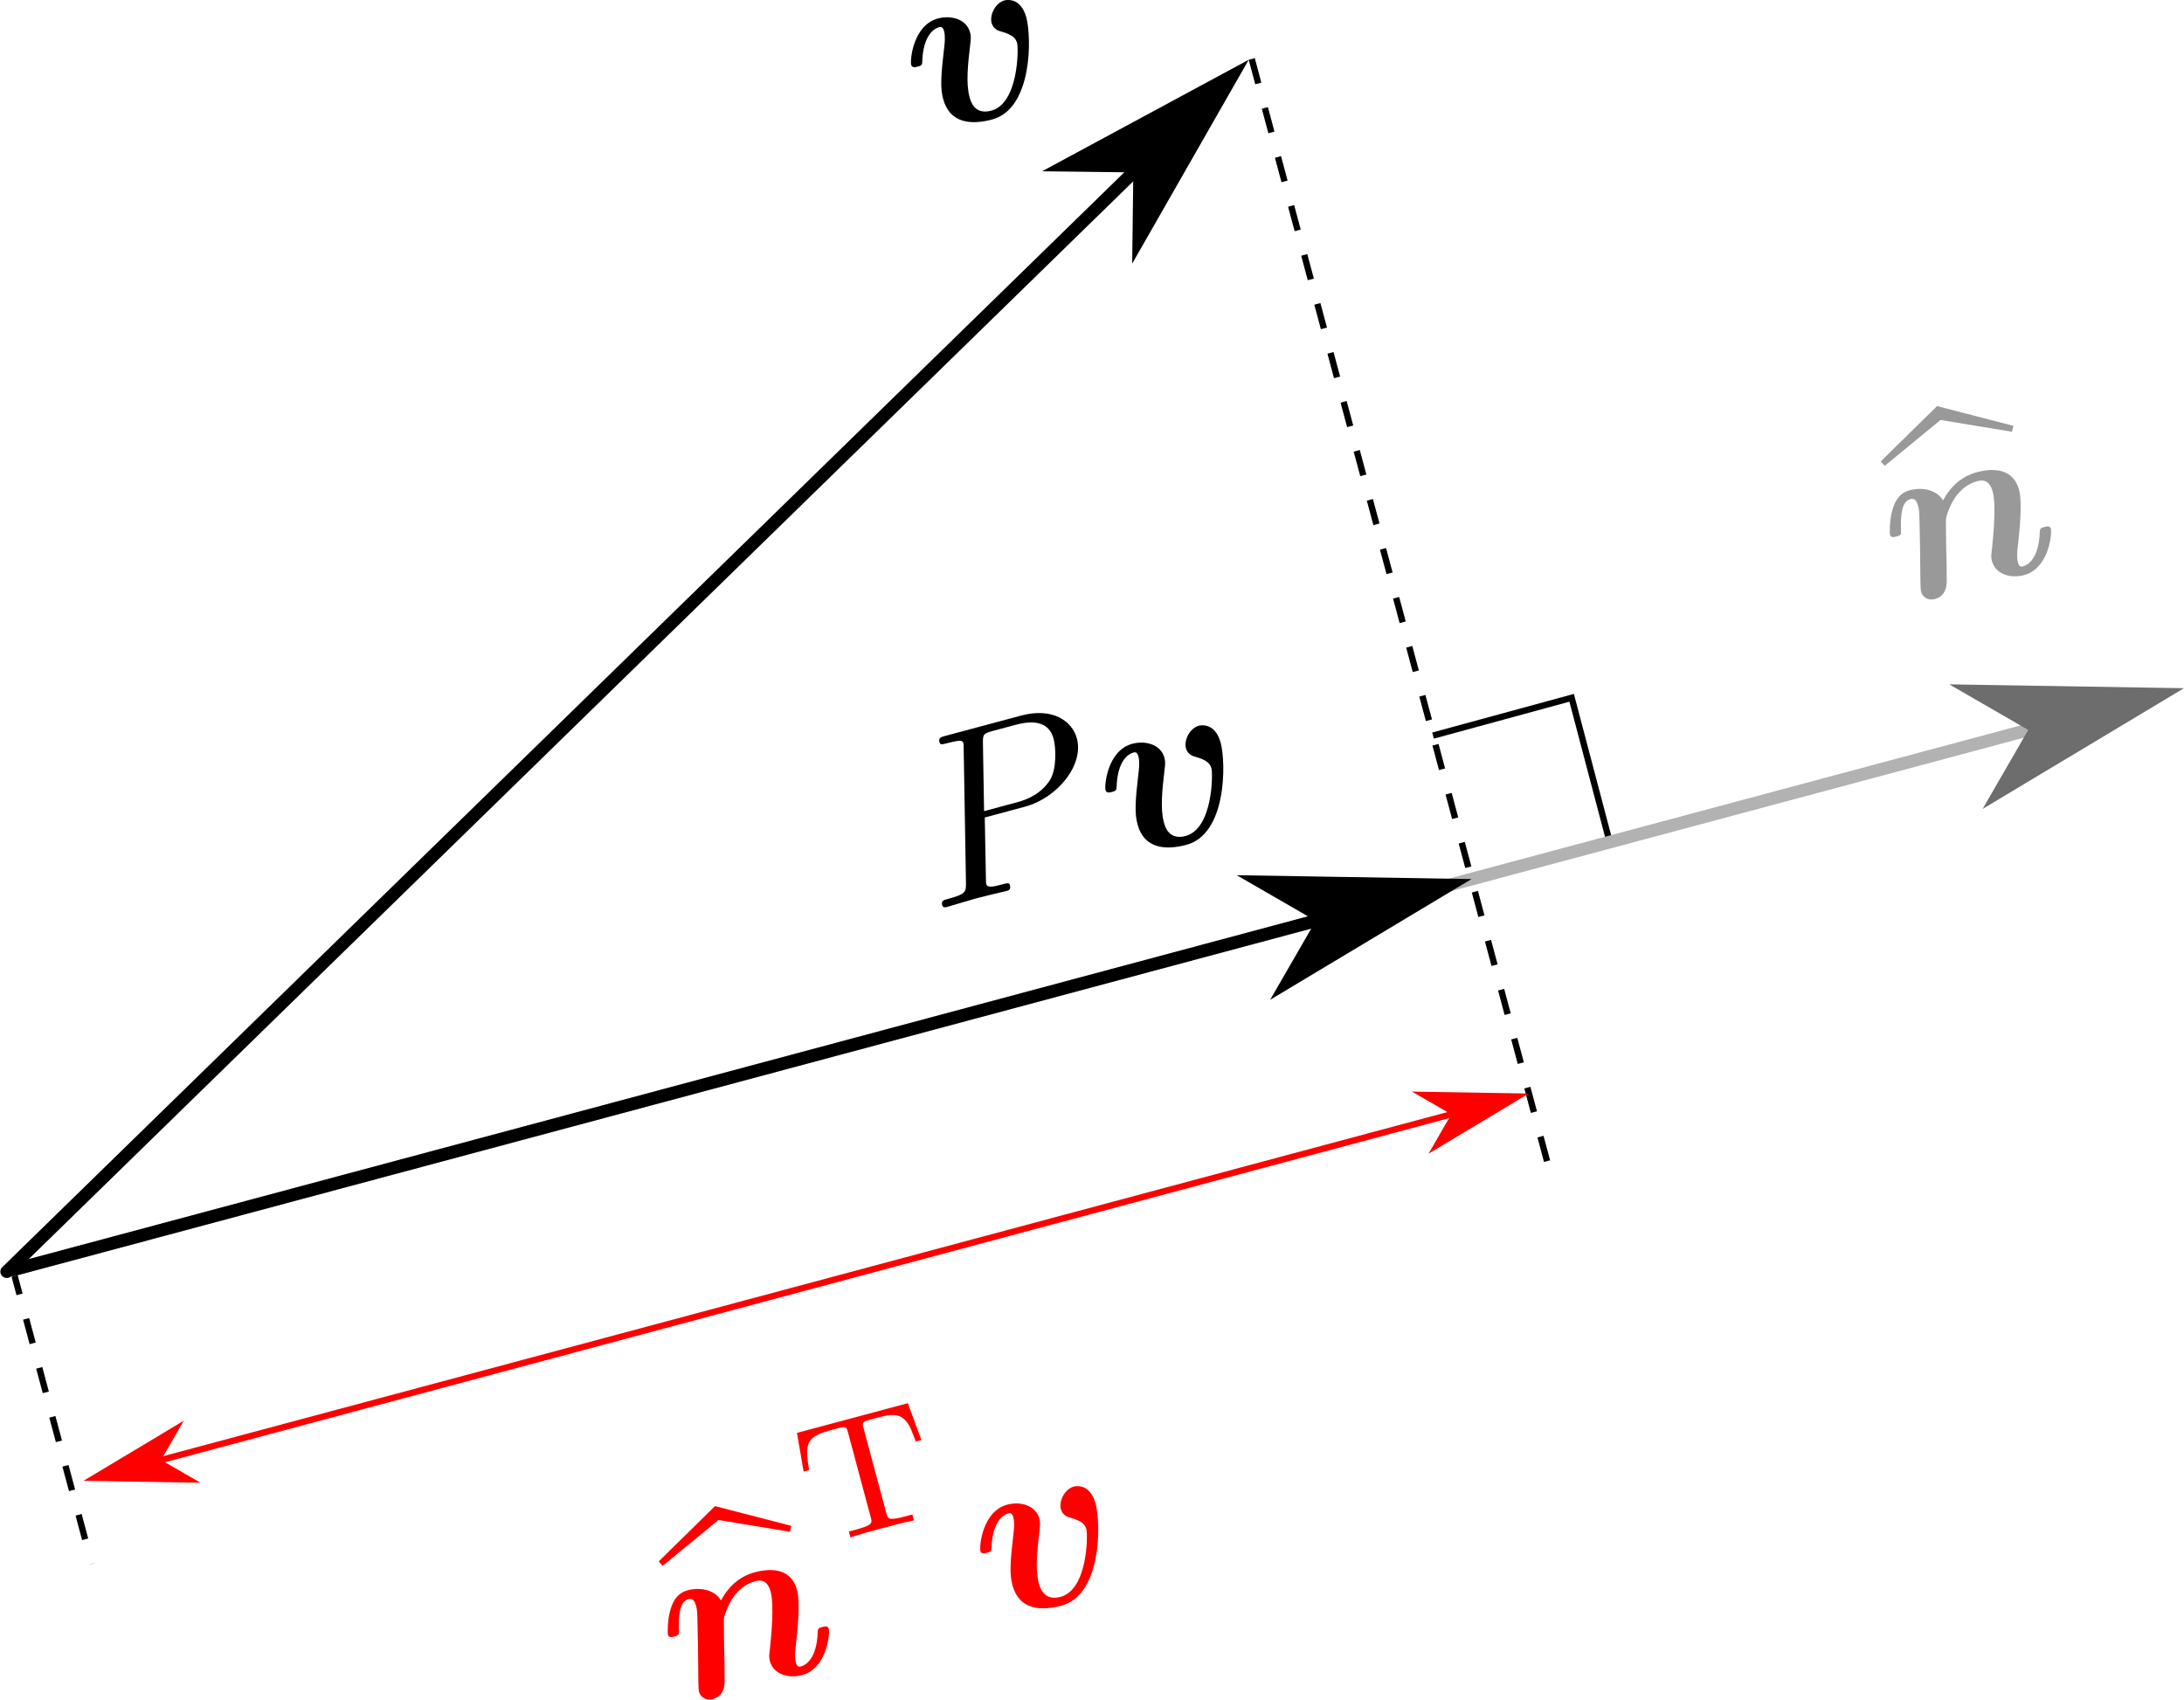
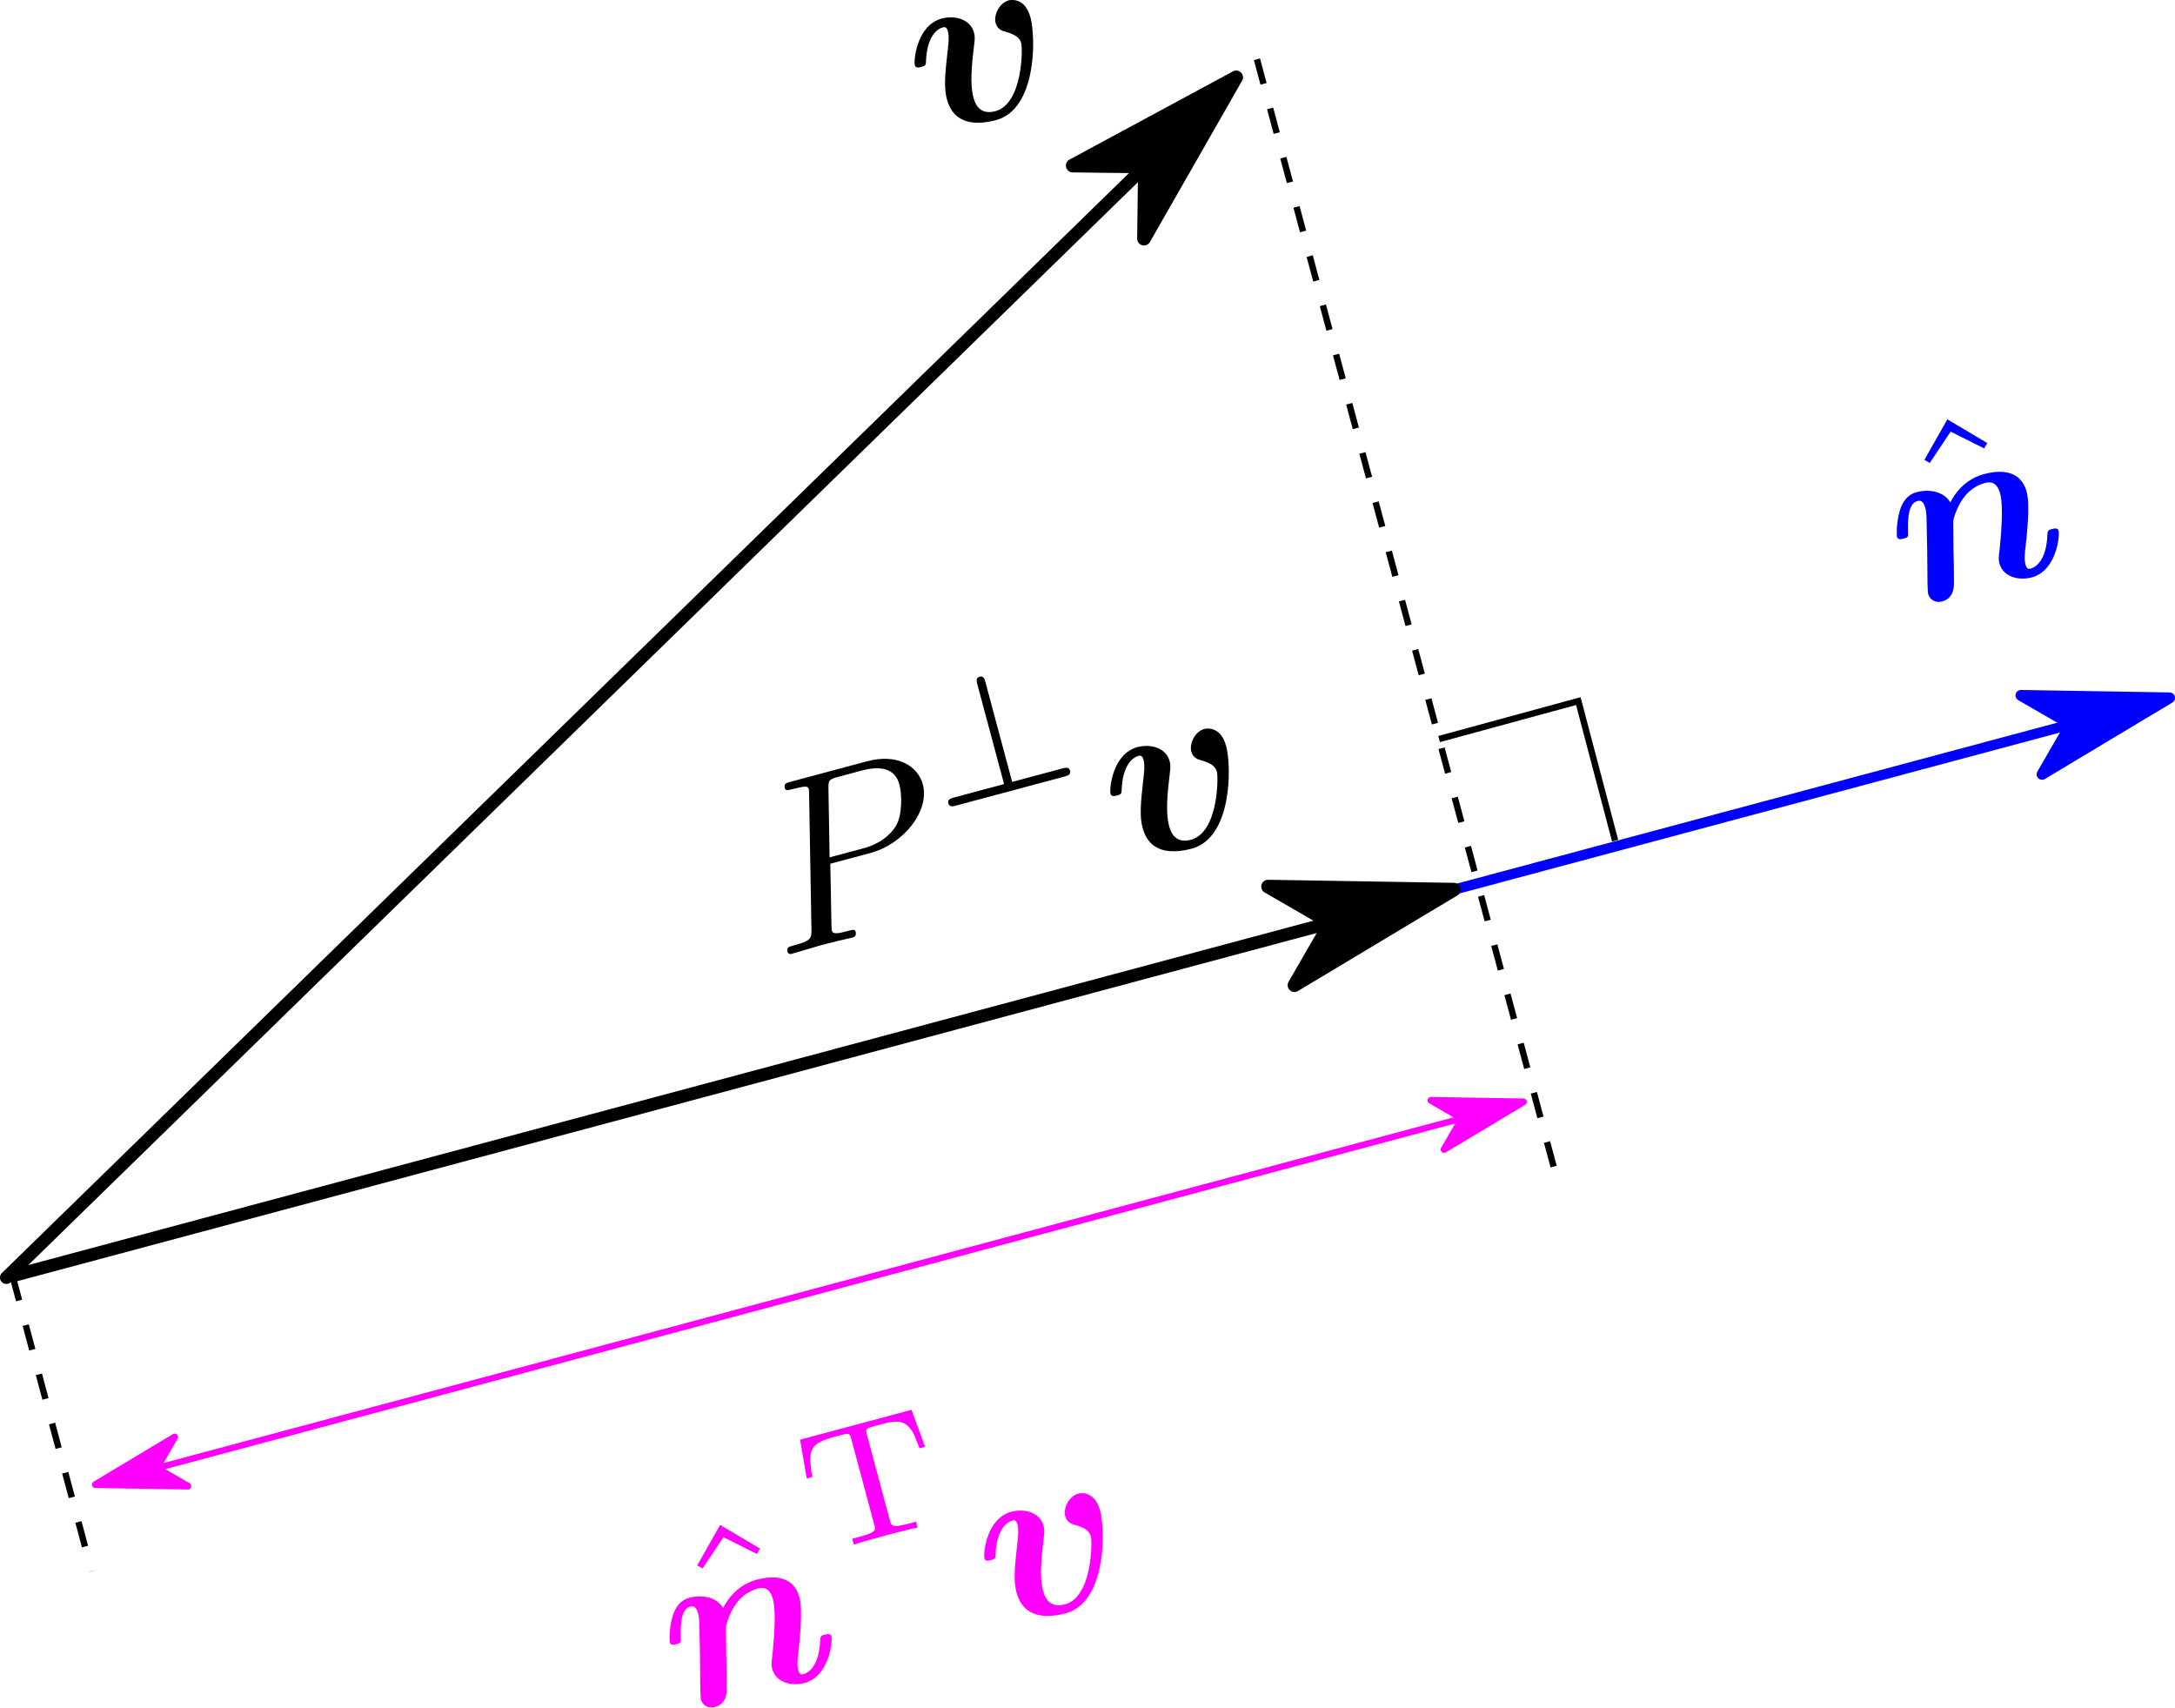
- <svg xmlns="http://www.w3.org/2000/svg" xmlns:xlink="http://www.w3.org/1999/xlink" xml:space="preserve" width="172.206" height="134.013" viewBox="0 0 45.563 35.458">
-   <defs>
-     <path id="a" d="m3.312-8.19 3.251 1.471.144-.263-3.383-1.913L-.06-6.982l.132.263z" />
-     <path id="b" d="M3.347-4.495c-.167-.598-.824-.909-1.47-.909-.442 0-.777.251-1.04.682C.538-4.244.383-3.6.383-3.54c0 .168.179.168.286.168.132 0 .18 0 .24-.06.024-.024.024-.048.095-.347.24-.932.502-1.195.813-1.195.18 0 .275.12.275.442 0 .203-.048.395-.167.873a63 63 0 0 0-.263 1.076L1.232-.91c-.036.168-.096.395-.096.479 0 .25.191.526.562.526.621 0 .765-.55.848-.909.12-.442.216-.825.335-1.339.048-.155.347-1.387.37-1.423.013-.071.348-.61.742-.932.335-.263.73-.466 1.231-.466.311 0 .598.12.598.705 0 .681-.526 2.08-.753 2.678-.132.323-.167.406-.167.61 0 .693.693 1.076 1.35 1.076C7.52.096 8.119-1.53 8.119-1.77c0-.168-.18-.168-.287-.168-.144 0-.228 0-.275.156C7.16-.454 6.516-.335 6.324-.335c-.083 0-.203 0-.203-.25 0-.276.12-.575.24-.874.19-.49.74-1.888.74-2.558 0-1.1-.92-1.387-1.781-1.387-.251 0-1.124 0-1.973.909" />
-     <path id="d" d="M6.468-4.328c0-1.088-.801-1.088-.813-1.088-.478 0-.909.502-.909.909 0 .335.251.478.359.538.502.299.598.514.598.753 0 .263-.694 2.881-2.093 2.881-.86 0-.86-.717-.86-.932 0-.694.334-1.566.717-2.523.096-.239.132-.346.132-.538 0-.693-.694-1.076-1.351-1.076C.98-5.404.383-3.778.383-3.539c0 .168.179.168.286.168.144 0 .228 0 .275-.156.383-1.29 1.017-1.446 1.232-1.446.084 0 .203 0 .203.25 0 .276-.143.622-.18.718-.55 1.387-.729 1.925-.729 2.499C1.47-.24 2.5.096 3.54.096c2.056 0 2.929-3.396 2.929-4.424" />
-     <path id="c" d="M6.235-5.657H.577L.402-3.732h.284c.117-1.448.36-1.624 1.649-1.624.167 0 .41 0 .494.008.184.034.184.126.184.318v4.344c0 .276 0 .385-.87.385H1.79V0c.41-.033 1.188-.033 1.623-.033S4.62-.033 5.03 0v-.301h-.352c-.87 0-.87-.11-.87-.385V-5.03c0-.192 0-.284.184-.318.084-.008.326-.008.494-.008.468 0 .828 0 1.121.167.377.226.435.762.444.804l.075.653h.284z" />
-     <path id="j" d="M6.468-4.328c0-1.088-.801-1.088-.813-1.088-.478 0-.909.502-.909.909 0 .335.251.478.359.538.502.299.598.514.598.753 0 .263-.694 2.881-2.093 2.881-.86 0-.86-.717-.86-.932 0-.694.334-1.566.717-2.523.096-.239.132-.346.132-.538 0-.693-.694-1.076-1.351-1.076C.98-5.404.383-3.778.383-3.539c0 .168.179.168.286.168.144 0 .228 0 .275-.156.383-1.29 1.017-1.446 1.232-1.446.084 0 .203 0 .203.25 0 .276-.143.622-.18.718-.55 1.387-.729 1.925-.729 2.499C1.47-.24 2.5.096 3.54.096c2.056 0 2.929-3.396 2.929-4.424" />
-     <path id="i" d="M3.622-3.778h2.033c1.697 0 3.36-1.243 3.36-2.582 0-.92-.79-1.805-2.356-1.805H2.786c-.228 0-.36 0-.36.227 0 .143.108.143.348.143.155 0 .37.012.514.024.191.024.263.06.263.191 0 .048-.012.084-.048.228L1.9-.932c-.12.466-.144.561-1.088.561-.203 0-.335 0-.335.228C.478 0 .622 0 .658 0 .992 0 1.84-.036 2.176-.036c.25 0 .514.012.765.012.263 0 .526.024.777.024.084 0 .24 0 .24-.24 0-.13-.108-.13-.336-.13-.442 0-.777 0-.777-.216 0-.072.024-.131.036-.203zm.861-3.562c.108-.419.132-.455.646-.455h1.147c.993 0 1.626.323 1.626 1.148 0 .466-.239 1.494-.705 1.925-.598.538-1.315.633-1.841.633H3.67Z" />
-     <marker id="f" markerHeight="10.156" markerWidth="17.774" orient="auto" overflow="visible" preserveAspectRatio="xMidYMid" refX="0" refY="0" viewBox="0 0 17.774 10.156">
-       <path fill-rule="evenodd" stroke="#000" stroke-width=".8pt" d="m-10 0-4 4L0 0l-14-4Z" />
+ <svg xmlns="http://www.w3.org/2000/svg" xmlns:xlink="http://www.w3.org/1999/xlink" xml:space="preserve" id="svg5" width="170.714" height="134.004" viewBox="0 0 45.168 35.455">
+   <defs id="defs2">
+     <marker id="Arrow1Lend-3-1-1" markerHeight="10.156" markerWidth="17.774" orient="auto" overflow="visible" preserveAspectRatio="xMidYMid" refX="0" refY="0" viewBox="0 0 17.774 10.156">
+       <path id="path684" fill-rule="evenodd" stroke="#000" stroke-width="1pt" d="m0 0 5-5-17.5 5L5 5Z" transform="translate(-10)scale(-.8)" />
    </marker>
-     <marker id="h" orient="auto" overflow="visible">
-       <path fill="red" fill-rule="evenodd" stroke="red" stroke-width=".8pt" d="m10 0 4-4L0 0l14 4Z" />
+     <marker id="marker5660-7-4" markerHeight="10.156" markerUnits="strokeWidth" markerWidth="17.774" orient="auto" overflow="visible" preserveAspectRatio="xMidYMid" refX="0" refY="0" viewBox="0 0 17.774 10.156">
+       <path id="path5745-1-2" fill="context-stroke" fill-rule="evenodd" stroke="context-stroke" stroke-width="1pt" d="m0 0 5-5-17.5 5L5 5Z" transform="translate(-10)scale(-.8)" />
    </marker>
-     <marker id="g" orient="auto" overflow="visible">
-       <path fill="red" fill-rule="evenodd" stroke="red" stroke-width=".8pt" d="m-10 0-4 4L0 0l-14-4Z" />
+     <marker id="Arrow1Lstart-1-2" orient="auto" overflow="visible">
+       <path id="path455-1-7" fill="context-stroke" fill-rule="evenodd" stroke="context-stroke" stroke-width="1pt" d="m0 0 5-5-17.5 5L5 5Z" transform="translate(10)scale(.8)" />
    </marker>
-     <marker id="e" markerHeight="10.156" markerWidth="17.774" orient="auto" overflow="visible" preserveAspectRatio="xMidYMid" refX="0" refY="0" viewBox="0 0 17.774 10.156">
-       <path fill="#6d6d6d" fill-rule="evenodd" stroke="#6d6d6d" stroke-width=".8pt" d="m-10 0-4 4L0 0l-14-4Z" />
+     <marker id="Arrow1Lend-2-7" orient="auto" overflow="visible">
+       <path id="path452-3-9" fill="context-stroke" fill-rule="evenodd" stroke="context-stroke" stroke-width="1pt" d="m0 0 5-5-17.5 5L5 5Z" transform="translate(-10)scale(-.8)" />
    </marker>
+     <path id="g0-118" d="M6.468-4.328c0-1.088-.801-1.088-.813-1.088-.478 0-.909.502-.909.909 0 .335.251.478.359.538.502.299.598.514.598.753 0 .263-.694 2.881-2.093 2.881-.86 0-.86-.717-.86-.932 0-.694.334-1.566.717-2.523.096-.239.132-.346.132-.538 0-.693-.694-1.076-1.351-1.076C.98-5.404.383-3.778.383-3.539c0 .168.179.168.286.168.144 0 .228 0 .275-.156.383-1.29 1.017-1.446 1.232-1.446.084 0 .203 0 .203.25 0 .276-.143.622-.18.718-.55 1.387-.729 1.925-.729 2.499C1.47-.24 2.5.096 3.54.096c2.056 0 2.929-3.396 2.929-4.424" />
+     <path id="g1-84" d="M6.235-5.657H.577L.402-3.732h.284c.117-1.448.36-1.624 1.649-1.624.167 0 .41 0 .494.008.184.034.184.126.184.318v4.344c0 .276 0 .385-.87.385H1.79V0c.41-.033 1.188-.033 1.623-.033S4.62-.033 5.03 0v-.301h-.352c-.87 0-.87-.11-.87-.385V-5.03c0-.192 0-.284.184-.318.084-.008.326-.008.494-.008.468 0 .828 0 1.121.167.377.226.435.762.444.804l.075.653h.284z" />
+     <style id="style147418" type="text/css">*{stroke-linejoin:round;stroke-linecap:butt}</style>
  </defs>
-   <g transform="translate(225.737 -165.127)">
-     <path fill="none" stroke="#000" stroke-dasharray="2, 2" stroke-width=".132" d="m-199.623 166.357 6.228 23.244m-32.071 2.019 1.643 6.134" style="font-variation-settings:normal;vector-effect:none;fill:none;fill-opacity:1;stroke:#000;stroke-width:.132;stroke-linecap:butt;stroke-linejoin:miter;stroke-miterlimit:4;stroke-dasharray:.529,.529;stroke-dashoffset:0;stroke-opacity:1;-inkscape-stroke:none;stop-color:#000" />
-     <path d="m-195.84 180.473 2.891-.788.764 2.898" style="font-variation-settings:normal;opacity:1;vector-effect:none;fill:none;fill-opacity:1;stroke:#000;stroke-width:.132;stroke-linecap:butt;stroke-linejoin:miter;stroke-miterlimit:4;stroke-dasharray:none;stroke-dashoffset:0;stroke-opacity:1;-inkscape-stroke:none;stop-color:#000;stop-opacity:1" />
-     <g style="font-variation-settings:normal;opacity:1;vector-effect:none;fill:red;fill-opacity:1;stroke-width:.833;stroke-linecap:butt;stroke-linejoin:miter;stroke-miterlimit:4;stroke-dasharray:none;stroke-dashoffset:0;stroke-opacity:1;-inkscape-stroke:none;stop-color:#000;stop-opacity:1" transform="rotate(-15 559.936 1266.714)scale(.42333)">
-       <use xlink:href="#a" x="214.996" y="88.094" style="font-variation-settings:normal;vector-effect:none;fill:red;fill-opacity:1;stroke-width:.833;stroke-linecap:butt;stroke-linejoin:miter;stroke-miterlimit:4;stroke-dasharray:none;stroke-dashoffset:0;stroke-opacity:1;-inkscape-stroke:none;stop-color:#000;stop-opacity:1" />
-       <use xlink:href="#b" x="214.055" y="88.26" style="font-variation-settings:normal;vector-effect:none;fill:red;fill-opacity:1;stroke-width:.833;stroke-linecap:butt;stroke-linejoin:miter;stroke-miterlimit:4;stroke-dasharray:none;stroke-dashoffset:0;stroke-opacity:1;-inkscape-stroke:none;stop-color:#000;stop-opacity:1" />
-       <use xlink:href="#c" x="222.578" y="82.416" style="font-variation-settings:normal;vector-effect:none;fill:red;fill-opacity:1;stroke-width:.833;stroke-linecap:butt;stroke-linejoin:miter;stroke-miterlimit:4;stroke-dasharray:none;stroke-dashoffset:0;stroke-opacity:1;-inkscape-stroke:none;stop-color:#000;stop-opacity:1" />
-       <use xlink:href="#d" x="230.001" y="88.26" style="font-variation-settings:normal;vector-effect:none;fill:red;fill-opacity:1;stroke-width:.833;stroke-linecap:butt;stroke-linejoin:miter;stroke-miterlimit:4;stroke-dasharray:none;stroke-dashoffset:0;stroke-opacity:1;-inkscape-stroke:none;stop-color:#000;stop-opacity:1" />
+   <g id="layer1" transform="translate(225.726 -165.127)">
+     <path id="path14602-8-6" fill="none" stroke="#000" stroke-dasharray="2, 2" stroke-width=".132" d="m-199.623 166.357 6.228 23.244" style="font-variation-settings:normal;vector-effect:none;fill:none;fill-opacity:1;stroke:#000;stroke-width:.132;stroke-linecap:butt;stroke-linejoin:miter;stroke-miterlimit:4;stroke-dasharray:.529,.529;stroke-dashoffset:0;stroke-opacity:1;-inkscape-stroke:none;stop-color:#000" />
+     <path id="path15604" fill="none" stroke="#000" stroke-dasharray="2, 2" stroke-width=".132" d="m-225.466 191.62 1.643 6.134" style="font-variation-settings:normal;vector-effect:none;fill:none;fill-opacity:1;stroke:#000;stroke-width:.132;stroke-linecap:butt;stroke-linejoin:miter;stroke-miterlimit:4;stroke-dasharray:.529,.529;stroke-dashoffset:0;stroke-opacity:1;-inkscape-stroke:none;stop-color:#000" />
+     <path id="path29848" d="m-195.84 180.473 2.891-.788.764 2.898" style="font-variation-settings:normal;opacity:1;vector-effect:none;fill:none;fill-opacity:1;stroke:#000;stroke-width:.132;stroke-linecap:butt;stroke-linejoin:miter;stroke-miterlimit:4;stroke-dasharray:none;stroke-dashoffset:0;stroke-opacity:1;-inkscape-stroke:none;stop-color:#000;stop-opacity:1" />
+     <use xlink:href="#g0-118" id="use122641" x="230.001" y="88.26" style="fill:#000;fill-opacity:1;stroke-width:.833" transform="rotate(-15 441.458 1256.7)scale(.42333)" />
+     <path id="path744-8-6" fill="none" stroke="#000" stroke-linecap="round" stroke-miterlimit="100000" stroke-width=".265" marker-end="url(#Arrow1Lend-6-3)" d="m-225.604 191.658 44.933-12.04" color="#000" style="font-variation-settings:normal;fill:none;fill-opacity:1;stroke:#00f;stroke-width:.212;stroke-linecap:butt;stroke-linejoin:round;stroke-miterlimit:4;stroke-dasharray:none;stroke-dashoffset:0;stroke-opacity:1;marker-end:url(#marker5660-7-4);stop-color:#000" />
+     <path id="path136257" fill="none" stroke="#000" stroke-linecap="round" stroke-miterlimit="100000" stroke-width=".265" marker-end="url(#Arrow1Lend-6-3)" d="m-225.594 191.655 25.54-24.922" color="#000" style="font-variation-settings:normal;opacity:1;vector-effect:none;fill:none;fill-opacity:1;stroke:#000;stroke-width:.265;stroke-linecap:round;stroke-linejoin:miter;stroke-miterlimit:4;stroke-dasharray:none;stroke-dashoffset:0;stroke-opacity:1;-inkscape-stroke:none;marker-end:url(#Arrow1Lend-3-1-1);stop-color:#000;stop-opacity:1" />
+     <path id="path172247" fill="none" stroke="#000" stroke-linecap="round" stroke-miterlimit="100000" stroke-width=".265" marker-end="url(#Arrow1Lend-6-3)" d="m-225.466 191.62 29.931-8.02" color="#000" style="font-variation-settings:normal;opacity:1;vector-effect:none;fill:none;fill-opacity:1;stroke:#000;stroke-width:.265;stroke-linecap:round;stroke-linejoin:miter;stroke-miterlimit:4;stroke-dasharray:none;stroke-dashoffset:0;stroke-opacity:1;-inkscape-stroke:none;marker-end:url(#Arrow1Lend-3-1-1);stop-color:#000;stop-opacity:1" />
+     <path id="path499-3-8" fill="none" stroke="red" stroke-width=".132" marker-end="url(#Arrow1Lend-2)" marker-start="url(#Arrow1Lstart-1)" d="m-223.747 195.954 29.658-7.947" stop-color="#000" style="font-variation-settings:normal;opacity:1;vector-effect:none;fill:none;fill-opacity:1;stroke:#f0f;stroke-width:.132;stroke-linecap:butt;stroke-linejoin:miter;stroke-miterlimit:4;stroke-dasharray:none;stroke-dashoffset:0;stroke-opacity:1;-inkscape-stroke:none;marker-start:url(#Arrow1Lstart-1-2);marker-end:url(#Arrow1Lend-2-7);stop-color:#000;stop-opacity:1" />
+     <g id="g20" transform="rotate(-15 -176.091 153.965)">
+       <path id="path19" d="m-190.115 170.778-.678.689.091.09.587-.515.582.516.091-.091z" style="font-variation-settings:normal;vector-effect:none;fill:#00f;fill-opacity:1;stroke-width:.397;stroke-linecap:butt;stroke-linejoin:round;stroke-miterlimit:4;stroke-dasharray:none;stroke-dashoffset:0;stroke-opacity:1;-inkscape-stroke:none;stop-color:#000" />
+       <path id="path20" d="M-190.502 172.458c-.07-.253-.35-.385-.622-.385-.188 0-.33.107-.44.289a1.6 1.6 0 0 0-.193.5c0 .072.076.072.121.072.056 0 .076 0 .102-.026.01-.01.01-.02.04-.146.101-.395.213-.507.344-.507.076 0 .117.051.117.188 0 .086-.02.167-.071.37a24 24 0 0 0-.112.455l-.182.708c-.015.07-.04.167-.04.202 0 .107.08.223.238.223.263 0 .323-.233.359-.384.05-.188.091-.35.142-.567.02-.066.146-.587.157-.603.005-.03.146-.258.313-.394a.82.82 0 0 1 .522-.198c.131 0 .252.051.252.3 0 .287-.222.88-.318 1.133-.056.136-.071.172-.071.258 0 .293.293.455.572.455.536 0 .79-.688.79-.79 0-.07-.077-.07-.122-.07-.061 0-.096 0-.117.066-.167.561-.44.612-.52.612-.036 0-.087 0-.087-.106 0-.117.05-.243.101-.37.081-.207.314-.8.314-1.083 0-.465-.39-.587-.754-.587-.106 0-.476 0-.835.385" style="font-variation-settings:normal;vector-effect:none;fill:#00f;fill-opacity:1;stroke-width:.397;stroke-linecap:butt;stroke-linejoin:round;stroke-miterlimit:4;stroke-dasharray:none;stroke-dashoffset:0;stroke-opacity:1;-inkscape-stroke:none;stop-color:#000" />
    </g>
-     <g style="fill:#999;fill-opacity:1" transform="rotate(-15 485.524 1158.413)scale(.42333)">
-       <use xlink:href="#a" x="214.996" y="88.094" style="fill:#999;fill-opacity:1;stroke-width:.833" />
-       <use xlink:href="#b" x="214.055" y="88.26" style="fill:#999;fill-opacity:1;stroke-width:.833" />
+     <g id="g21" style="fill:#f0f;fill-opacity:1;stroke-linecap:butt;stroke-linejoin:round">
+       <use xlink:href="#g1-84" id="use181745" x="222.578" y="82.416" style="font-variation-settings:normal;vector-effect:none;fill-opacity:1;stroke-width:.833;stroke-linecap:butt;stroke-linejoin:round;stroke-miterlimit:4;stroke-dasharray:none;stroke-dashoffset:0;stroke-opacity:1;-inkscape-stroke:none;stop-color:#000" transform="rotate(-15 559.936 1266.714)scale(.42333)" />
+       <use xlink:href="#g0-118" id="use181747" x="230.001" y="88.26" style="font-variation-settings:normal;vector-effect:none;fill-opacity:1;stroke-width:.833;stroke-linecap:butt;stroke-linejoin:round;stroke-miterlimit:4;stroke-dasharray:none;stroke-dashoffset:0;stroke-opacity:1;-inkscape-stroke:none;stop-color:#000" transform="rotate(-15 559.936 1266.714)scale(.42333)" />
+       <g id="g18" style="font-variation-settings:normal;vector-effect:none;fill:#f0f;fill-opacity:1;stroke-width:.353;stroke-linecap:butt;stroke-linejoin:round;stroke-miterlimit:4;stroke-dasharray:none;stroke-dashoffset:0;stroke-opacity:1;-inkscape-stroke:none;stop-color:#000" transform="rotate(-15 -101.646 262.234)">
+         <path id="path1" d="m-190.115 170.778-.678.689.091.09.587-.515.582.516.091-.091z" style="font-variation-settings:normal;vector-effect:none;fill-opacity:1;stroke-width:.353;stroke-linecap:butt;stroke-linejoin:round;stroke-miterlimit:4;stroke-dasharray:none;stroke-dashoffset:0;stroke-opacity:1;-inkscape-stroke:none;stop-color:#000" />
+         <path id="path2-1" d="M-190.502 172.458c-.07-.253-.35-.385-.622-.385-.188 0-.33.107-.44.289a1.6 1.6 0 0 0-.193.5c0 .072.076.072.121.072.056 0 .076 0 .102-.026.01-.01.01-.02.04-.146.101-.395.213-.507.344-.507.076 0 .117.051.117.188 0 .086-.02.167-.071.37a24 24 0 0 0-.112.455l-.182.708c-.015.07-.04.167-.04.202 0 .107.08.223.238.223.263 0 .323-.233.359-.384.05-.188.091-.35.142-.567.02-.066.146-.587.157-.603.005-.03.146-.258.313-.394a.82.82 0 0 1 .522-.198c.131 0 .252.051.252.3 0 .287-.222.88-.318 1.133-.056.136-.071.172-.071.258 0 .293.293.455.572.455.536 0 .79-.688.79-.79 0-.07-.077-.07-.122-.07-.061 0-.096 0-.117.066-.167.561-.44.612-.52.612-.036 0-.087 0-.087-.106 0-.117.05-.243.101-.37.081-.207.314-.8.314-1.083 0-.465-.39-.587-.754-.587-.106 0-.476 0-.835.385" style="font-variation-settings:normal;vector-effect:none;fill-opacity:1;stroke-width:.353;stroke-linecap:butt;stroke-linejoin:round;stroke-miterlimit:4;stroke-dasharray:none;stroke-dashoffset:0;stroke-opacity:1;-inkscape-stroke:none;stop-color:#000" />
+       </g>
    </g>
-     <use xlink:href="#d" x="230.001" y="88.26" style="fill:#000;fill-opacity:1;stroke-width:.833" transform="rotate(-15 441.458 1256.7)scale(.42333)" />
-     <path fill="none" stroke="#000" stroke-linecap="round" stroke-miterlimit="100000" stroke-width=".265" marker-end="url(#Arrow1Lend-6-3)" d="m-225.604 191.658 44.933-12.04" color="#000" style="font-variation-settings:normal;fill:none;fill-opacity:1;stroke:#b2b2b2;stroke-width:.265;stroke-linecap:round;stroke-linejoin:miter;stroke-miterlimit:4;stroke-dasharray:none;stroke-dashoffset:0;stroke-opacity:1;marker-end:url(#e);stop-color:#000" />
-     <path fill="none" stroke="#000" stroke-linecap="round" stroke-miterlimit="100000" stroke-width=".265" marker-end="url(#Arrow1Lend-6-3)" d="m-225.594 191.655 25.54-24.922" color="#000" style="font-variation-settings:normal;opacity:1;vector-effect:none;fill:none;fill-opacity:1;stroke:#000;stroke-width:.265;stroke-linecap:round;stroke-linejoin:miter;stroke-miterlimit:4;stroke-dasharray:none;stroke-dashoffset:0;stroke-opacity:1;-inkscape-stroke:none;marker-end:url(#f);stop-color:#000;stop-opacity:1" />
-     <path fill="none" stroke="#000" stroke-linecap="round" stroke-miterlimit="100000" stroke-width=".265" marker-end="url(#Arrow1Lend-6-3)" d="m-225.466 191.62 29.931-8.02" color="#000" style="font-variation-settings:normal;opacity:1;vector-effect:none;fill:none;fill-opacity:1;stroke:#000;stroke-width:.265;stroke-linecap:round;stroke-linejoin:miter;stroke-miterlimit:4;stroke-dasharray:none;stroke-dashoffset:0;stroke-opacity:1;-inkscape-stroke:none;marker-end:url(#f);stop-color:#000;stop-opacity:1" />
-     <path fill="none" stroke="red" stroke-width=".132" marker-end="url(#g)" marker-start="url(#h)" d="m-223.747 195.954 29.658-7.947" style="font-variation-settings:normal;opacity:1;vector-effect:none;fill:none;fill-opacity:1;stroke:red;stroke-width:.132;stroke-linecap:butt;stroke-linejoin:miter;stroke-miterlimit:4;stroke-dasharray:none;stroke-dashoffset:0;stroke-opacity:1;-inkscape-stroke:none;marker-start:url(#h);marker-end:url(#g);stop-color:#000;stop-opacity:1" />
-     <g style="font-variation-settings:normal;opacity:1;fill:#000;fill-opacity:1;stroke-width:.833;stroke-linecap:butt;stroke-linejoin:miter;stroke-miterlimit:4;stroke-dasharray:none;stroke-dashoffset:0;stroke-opacity:1;stop-color:#000;stop-opacity:1" transform="rotate(-15 500.255 1243.554)scale(.42333)">
-       <use xlink:href="#i" x="217.36" y="88.26" style="font-variation-settings:normal;fill:#000;fill-opacity:1;stroke-width:.833;stroke-linecap:butt;stroke-linejoin:miter;stroke-miterlimit:4;stroke-dasharray:none;stroke-dashoffset:0;stroke-opacity:1;stop-color:#000;stop-opacity:1" />
-       <use xlink:href="#j" x="226.696" y="88.26" style="font-variation-settings:normal;fill:#000;fill-opacity:1;stroke-width:.833;stroke-linecap:butt;stroke-linejoin:miter;stroke-miterlimit:4;stroke-dasharray:none;stroke-dashoffset:0;stroke-opacity:1;stop-color:#000;stop-opacity:1" />
+     <g id="g3-9" style="stroke-width:.833" transform="rotate(165 -158.352 230.936)scale(-.42333 .42333)">
+       <path id="path1-5" d="M288.947 685.407h2.032c1.698 0 3.36 1.244 3.36 2.583 0 .92-.79 1.805-2.356 1.805h-3.873c-.227 0-.358 0-.358-.228 0-.143.107-.143.346-.143.156 0 .371-.012.514-.024.192-.024.263-.06.263-.191 0-.048-.012-.084-.048-.227l-1.601-6.42c-.12-.466-.144-.561-1.088-.561-.203 0-.335 0-.335-.228 0-.143.144-.143.18-.143.334 0 1.183.036 1.518.036.25 0 .514-.012.765-.012.263 0 .526-.024.777-.024.083 0 .239 0 .239.239 0 .131-.108.131-.335.131-.442 0-.777 0-.777.215 0 .072.024.132.036.204zm.86 3.563c.108.418.132.454.646.454h1.148c.992 0 1.626-.323 1.626-1.147 0-.467-.24-1.495-.706-1.925-.597-.538-1.315-.634-1.84-.634h-1.686z" style="stroke-width:.833" />
+       <path id="path2-4" d="M298.603 692.048c0 .125 0 .326-.201.326-.21 0-.21-.193-.21-.326v-5.072h-2.552c-.125 0-.335 0-.335-.2 0-.21.193-.21.335-.21h5.515c.134 0 .335 0 .335.2 0 .21-.192.21-.335.21h-2.552z" style="stroke-width:.833" />
+       <path id="path3" d="M309.197 685.957c0 1.088-.8 1.088-.813 1.088-.478 0-.908-.502-.908-.908 0-.335.25-.479.358-.538.503-.299.598-.514.598-.753 0-.263-.693-2.881-2.092-2.881-.86 0-.86.717-.86.932 0 .693.334 1.566.717 2.522.095.24.131.347.131.538 0 .694-.693 1.076-1.35 1.076-1.268 0-1.865-1.626-1.865-1.865 0-.167.179-.167.286-.167.144 0 .228 0 .275.156.383 1.29 1.016 1.446 1.232 1.446.083 0 .203 0 .203-.251 0-.275-.144-.622-.18-.717-.55-1.387-.729-1.925-.729-2.499 0-1.267 1.028-1.602 2.068-1.602 2.056 0 2.93 3.395 2.93 4.423" style="stroke-width:.833" />
    </g>
  </g>
</svg>
